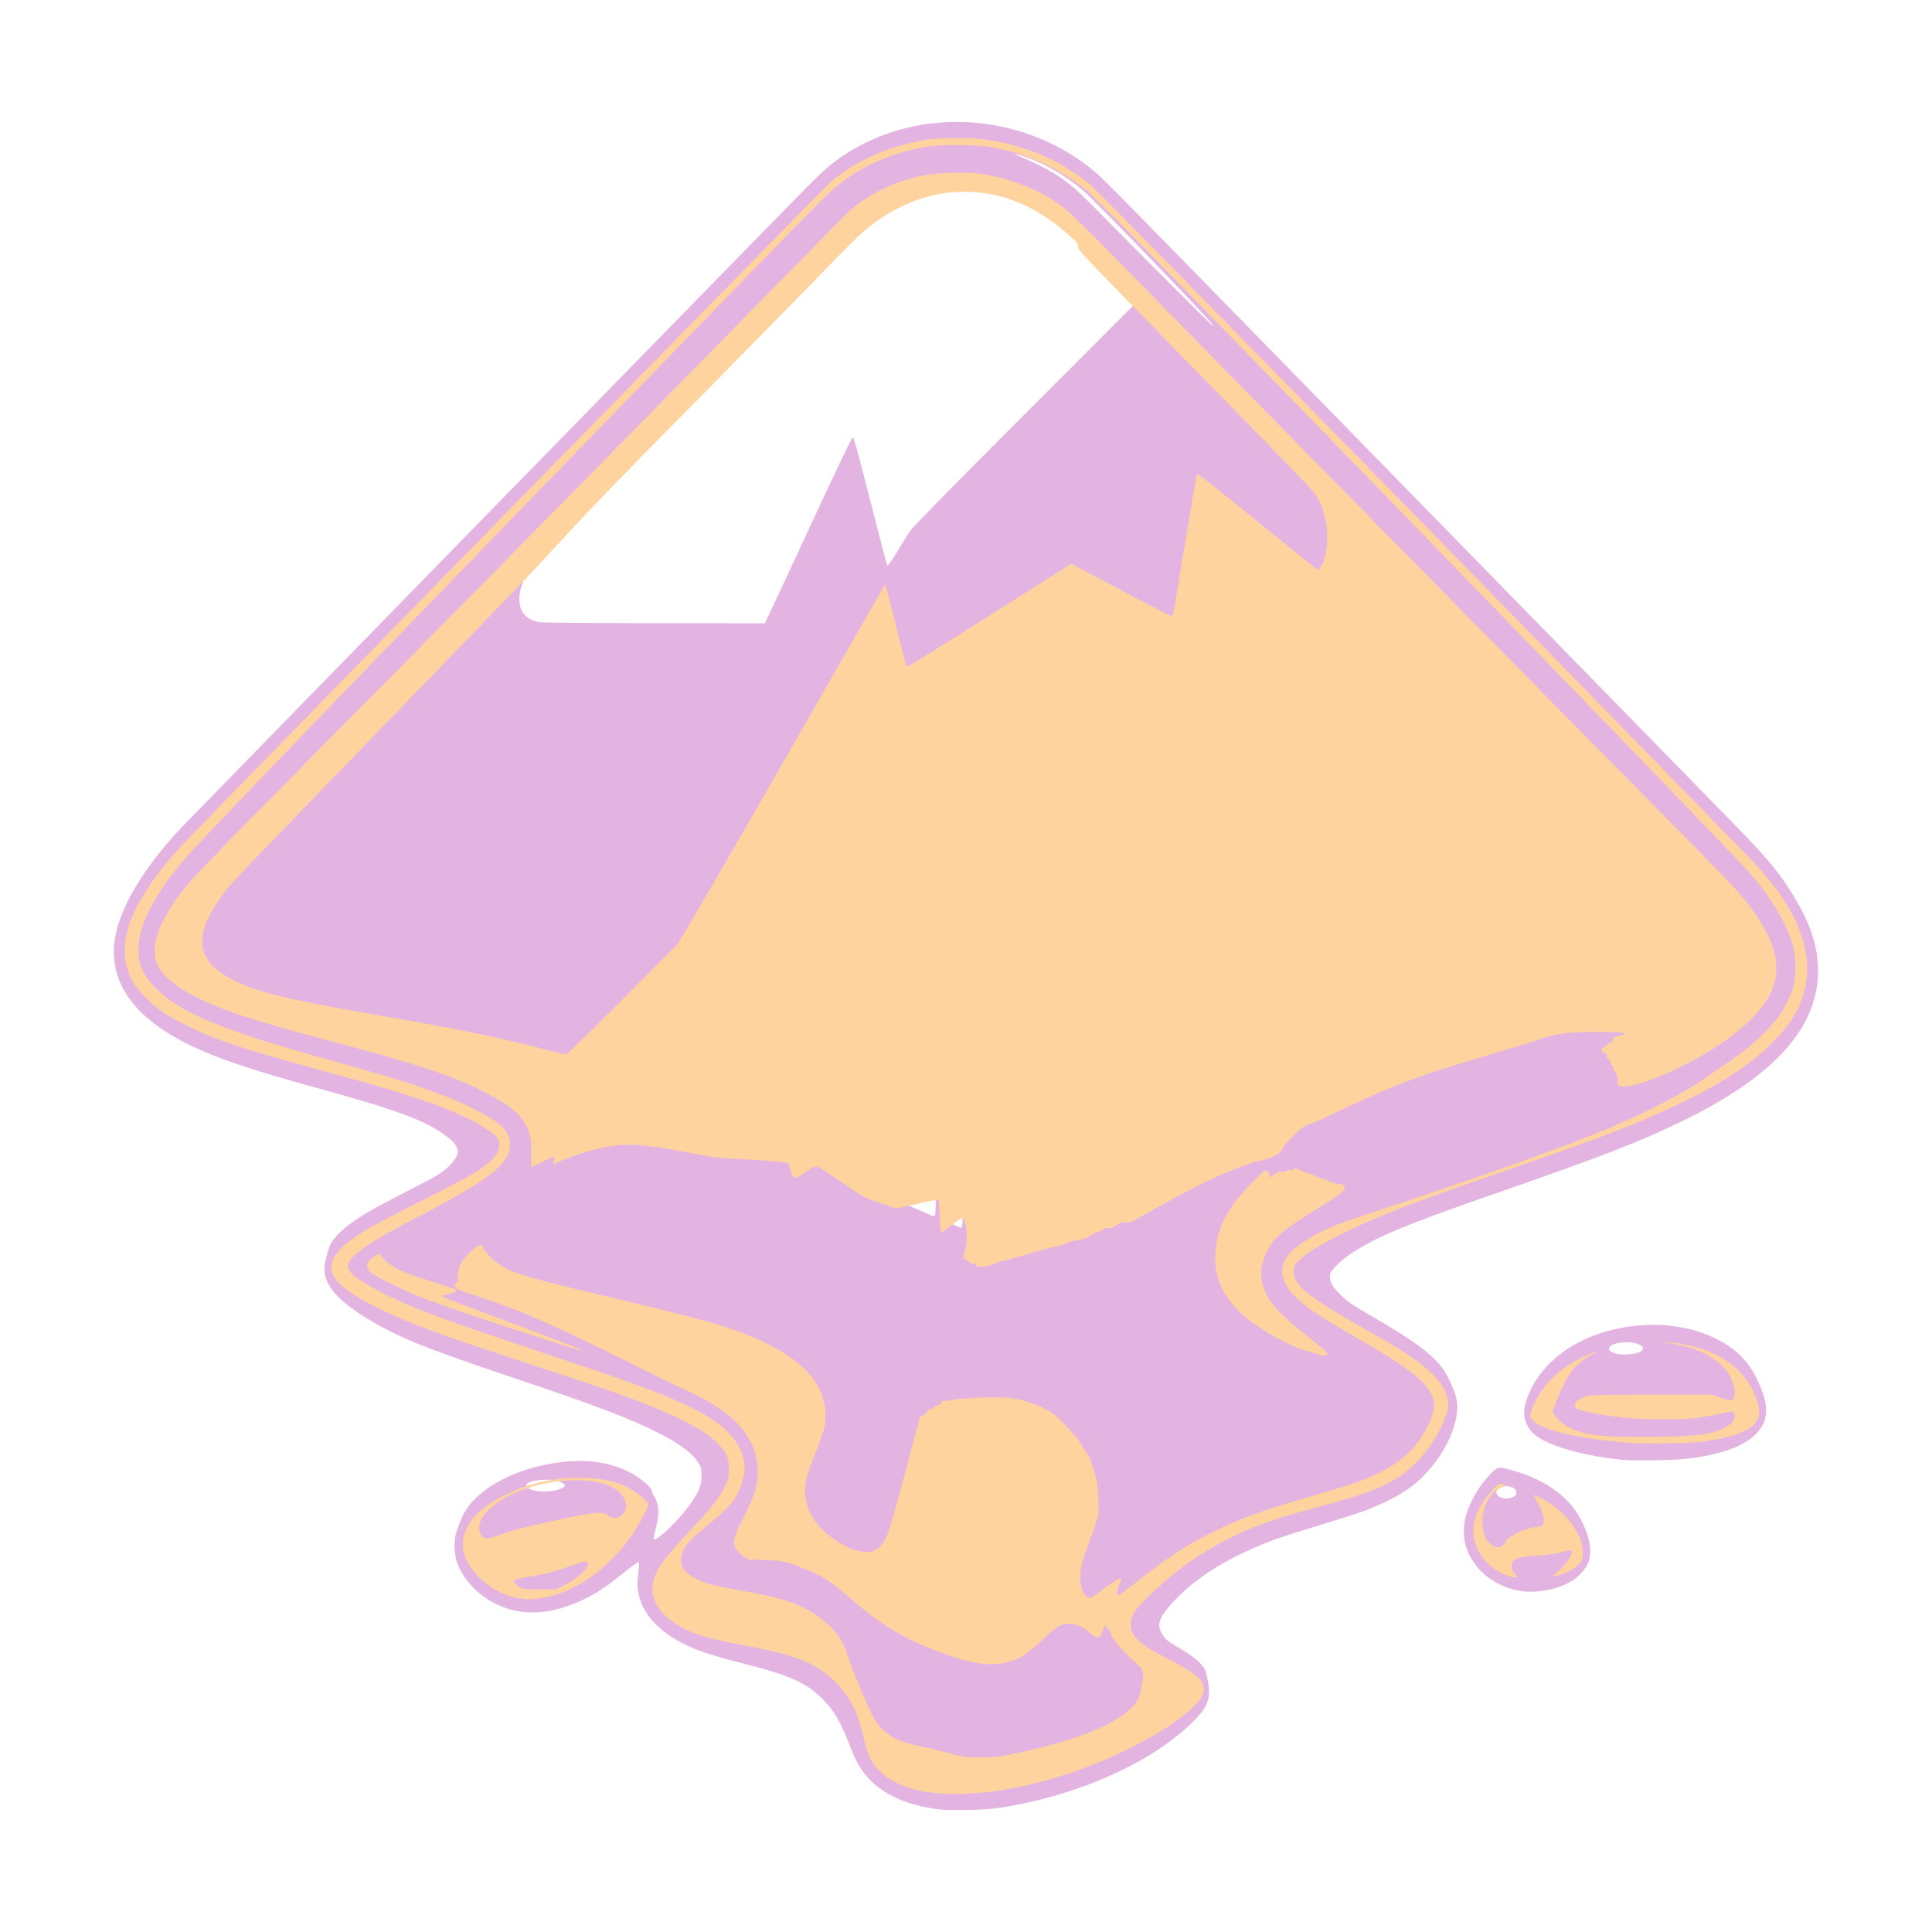
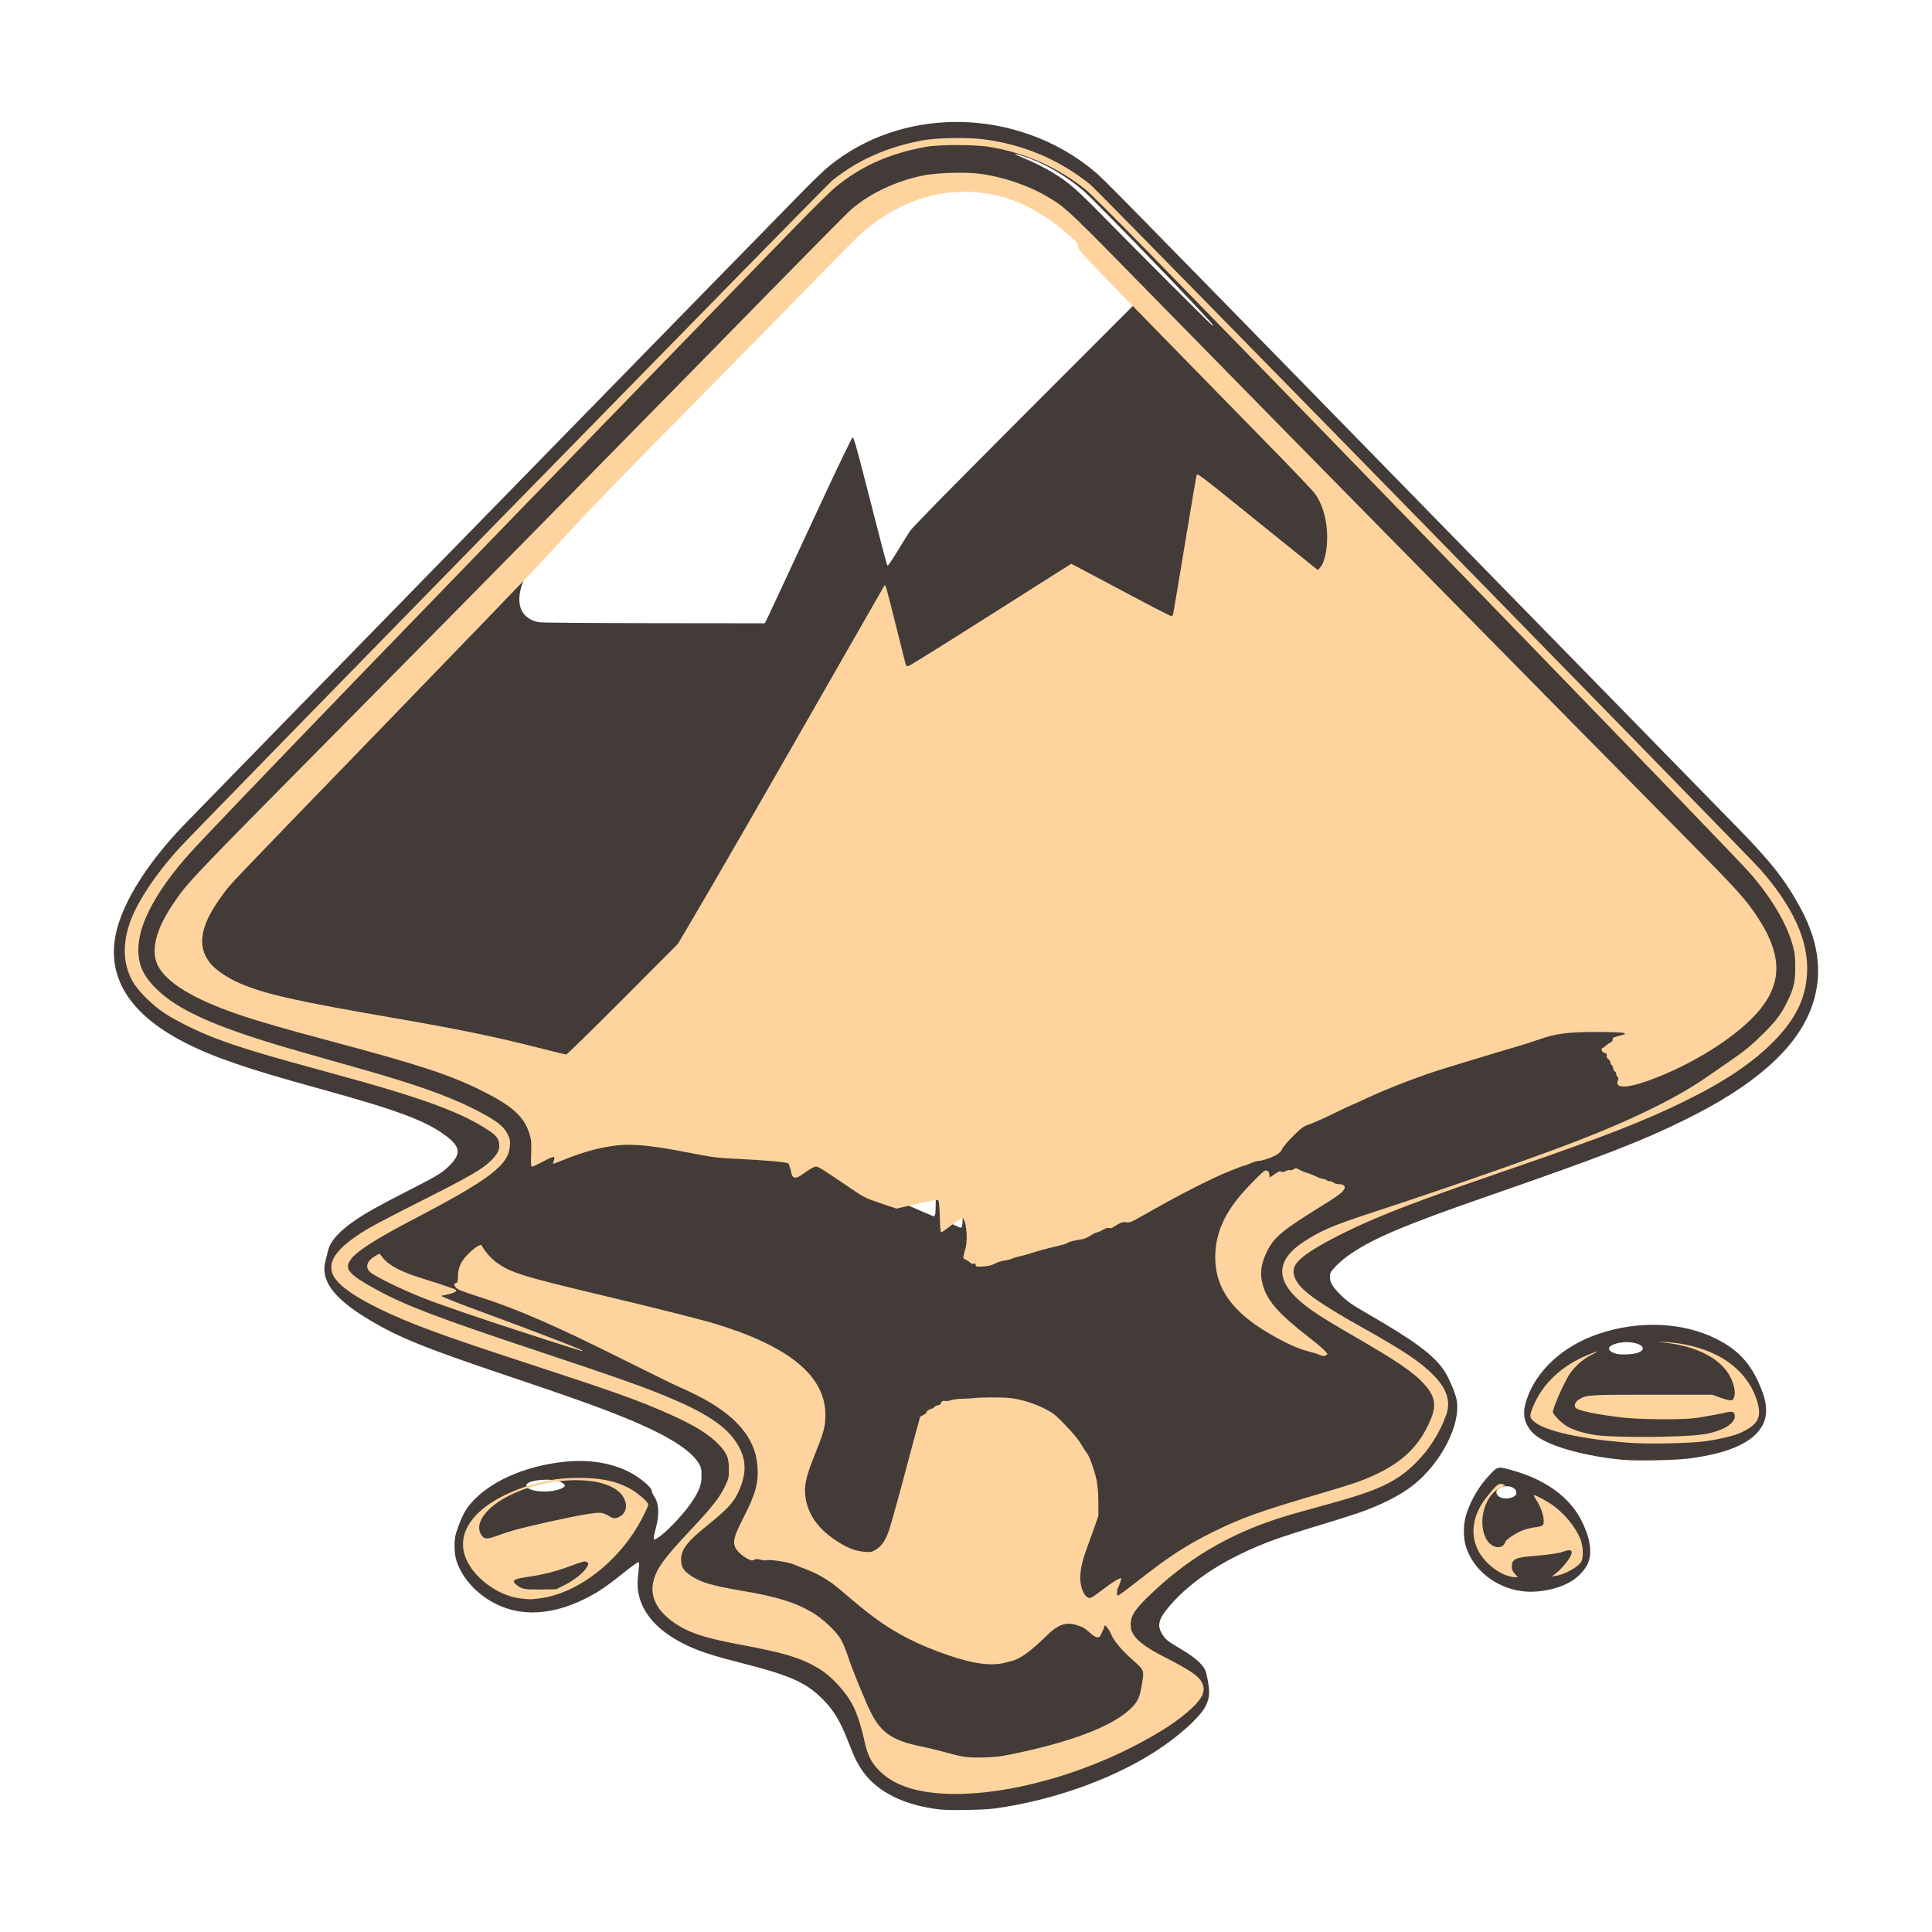
<svg xmlns="http://www.w3.org/2000/svg" id="svg6334" version="1.1" width="2000" height="2000" viewBox="0 0 2000 2000">
  <defs id="defs6338" />
-   <path id="path6896" d="m 973.223,1873.205 c -36.758,-4.164 -64.756,-17.955 -79.941,-39.377 -5.484,-7.736 -8.677,-14.115 -14.132,-28.23 -9.118,-23.591 -15.625,-34.641 -27.371,-46.478 -17.201,-17.334 -33.627,-24.685 -83.555,-37.392 -32.707,-8.324 -46.937,-13.095 -61.625,-20.661 -25.782,-13.281 -41.223,-30.545 -45.467,-50.834 -1.519,-7.264 -1.476,-12.234 0.241,-27.75 0.45,-4.065 0.271,-5.25 -0.791,-5.25 -0.755,0 -7.629,5.018 -15.277,11.151 -18.065,14.488 -27.602,20.837 -41.082,27.352 -33.144,16.019 -63.93,17.756 -89.995,5.076 -19.893,-9.677 -35.446,-26.372 -41.521,-44.568 -2.61,-7.816 -2.92,-22.021 -0.634,-29.012 6.146,-18.793 10.302,-26.305 19.716,-35.637 20.969,-20.786 56.071,-35.031 95.101,-38.595 23.441,-2.14 45.086,1.343 63.365,10.196 10.891,5.275 24.467,16.456 24.467,20.151 0,1.06 1.108,3.606 2.461,5.656 5.11,7.74 5.61,18.535 1.561,33.647 -1.112,4.15 -2.022,8.468 -2.022,9.596 0,1.867 0.222,1.934 2.489,0.746 8.693,-4.555 29.339,-26.149 38.014,-39.76 7.057,-11.072 8.943,-16.433 8.972,-25.5 0.022,-6.92 -0.34,-8.621 -2.679,-12.6 -9.595,-16.322 -40.085,-33.843 -95.796,-55.05 -22.541,-8.581 -51.472,-18.723 -98,-34.355 -89.828,-30.18 -116.279,-40.847 -147.5,-59.486 -29.939,-17.874 -44.559,-33.489 -46.195,-49.342 -0.56,-5.43 -0.172,-7.774 3.833,-23.169 2.509,-9.645 12.478,-20.319 29.588,-31.682 12.067,-8.014 22.768,-13.939 54.774,-30.325 29.577,-15.143 33.507,-17.543 41.008,-25.044 12.328,-12.328 11.484,-19.519 -3.623,-30.875 -20.86,-15.681 -50.007,-26.528 -131.885,-49.08 -74.064,-20.4 -108.844,-32.331 -138.5,-47.509 -61.798,-31.629 -84.871,-74.011 -67.947,-124.807 9.947,-29.852 33.135,-64.726 65.946,-99.178 13.072,-13.726 625.295,-640.616 646.071,-661.549 8.761,-8.827 19.304,-18.775 23.429,-22.107 36.434,-29.427 82.693,-45.344 131.783,-45.344 52.081,0 103.715,18.573 142.458,51.242 10.486,8.843 7.048,5.342 360.222,366.758 154.519,158.125 290.865,297.625 302.992,310 37.579,38.348 52.214,56.98 68.336,87 19.675,36.636 22.849,71.623 9.515,104.869 -16.466,41.054 -58.934,78.18 -128.806,112.604 -46.635,22.976 -83.085,37.116 -205,79.529 -85.526,29.754 -115.865,42.456 -140.904,58.995 -5.768,3.81 -12.776,9.543 -16.346,13.373 -5.505,5.905 -6.25,7.179 -6.25,10.699 0,6.42 2.481,10.677 11.255,19.317 7.011,6.903 11.091,9.76 27.245,19.076 48.29,27.848 67.753,42.136 78.929,57.943 5.128,7.252 12.263,23.596 13.739,31.469 4.68,24.967 -15.663,65.046 -44.772,88.209 -13.238,10.533 -33.469,20.787 -57.2,28.99 -6.433,2.224 -25.735,8.285 -42.894,13.47 -17.159,5.185 -37.409,11.734 -45,14.553 -46.901,17.422 -83.285,40.422 -106.601,67.391 -11.562,13.373 -13.714,20.044 -9.163,28.404 3.653,6.711 5.932,8.62 20.462,17.128 15.273,8.944 24.052,17.124 25.734,23.98 4.359,17.773 4.318,25.287 -0.192,34.504 -4.896,10.006 -21.704,26.076 -43.042,41.153 -45.075,31.847 -111.926,56.653 -176,65.306 -10.962,1.48 -46.226,2.115 -56,1.008 z m -399.954,-330.064 c 7.09,-1.311 11.454,-3.402 11.454,-5.489 0,-0.855 -2.097,-2.488 -4.75,-3.7 -8.976,-4.099 -33.03,-2.06 -34.958,2.963 -2.033,5.299 14.072,8.847 28.254,6.225 z m 422.891,-275.421 c 0.888,-4.735 -0.393,-15.486 -1.845,-15.486 -0.632,0 -4.04,2.917 -7.574,6.481 l -6.424,6.481 2.953,1.052 c 1.624,0.579 4.753,1.901 6.953,2.938 5.328,2.512 5.184,2.548 5.937,-1.467 z m -28.067,-10.736 c 0.332,-1.238 0.609,-7.568 0.617,-14.067 0.013,-10.793 -0.138,-11.771 -1.736,-11.288 -0.963,0.291 -6.925,1.921 -13.25,3.623 -6.325,1.701 -14.65,4.049 -18.5,5.217 l -7,2.123 4.5,1.99 c 16.611,7.346 33.598,14.633 34.133,14.642 0.348,0.01 0.905,-1.002 1.236,-2.239 z m -96.92,-40.579 c -8.003,-6.985 -24.327,-18.171 -26.517,-18.171 -0.941,0 -2.773,0.871 -4.072,1.935 l -2.361,1.935 10,4.609 c 5.5,2.535 12.7,5.918 16,7.516 6.005,2.91 8.79,3.782 6.95,2.176 z m -75.876,-578.421 c 1.957,-3.987 22.112,-47.3 44.789,-96.25 25.702,-55.48 41.755,-89 42.62,-89 0.991,0 4.21,11.039 11.227,38.5 18.656,73.007 24.041,93.503 24.78,94.316 0.408,0.449 4.93,-6.076 10.05,-14.5 5.12,-8.424 11.084,-18.016 13.254,-21.316 2.582,-3.926 43.712,-45.808 119.006,-121.182 l 115.06,-115.182 -4.566,-5.318 c -2.511,-2.925 -15.53,-16.721 -28.93,-30.657 -13.4,-13.936 -28.414,-29.816 -33.364,-35.289 -15.209,-16.815 -27.615,-26.562 -45.143,-35.468 -11.784,-5.987 -27.491,-11.395 -40.357,-13.895 -11.689,-2.271 -34.22,-3.047 -46.601,-1.606 -26.76,3.115 -53.446,14.111 -73.488,30.28 -3.624,2.924 -59.433,58.641 -124.019,123.816 -129.335,130.513 -148.182,149.744 -177.471,181.083 -10.956,11.723 -24.164,25.838 -29.35,31.366 -18.407,19.621 -27.127,32.306 -32.174,46.805 -7.524,21.615 -0.806,36.573 17.834,39.709 2.623,0.441 56.185,0.855 119.027,0.92 l 114.258,0.118 3.558,-7.25 z m 460.426,-301.28 c 0,-2.495 -121.289,-128.245 -135.167,-140.138 -16.811,-14.407 -39.921,-27.714 -59.556,-34.292 -12.039,-4.034 -13.826,-3.792 -3.431,0.465 11.314,4.633 23.224,10.499 31.654,15.59 17.162,10.366 25.636,17.803 57.875,50.79 29.65,30.338 107.558,108.115 108.296,108.115 0.181,0 0.328,-0.238 0.328,-0.53 z m 319.661,1310.445 c -27.305,-3.694 -50.145,-21.846 -57.774,-45.915 -3.136,-9.896 -2.928,-24.105 0.503,-34.293 5.171,-15.353 13.329,-28.947 24.347,-40.571 8.016,-8.457 8.136,-8.478 23.524,-4.157 33.663,9.453 58.294,27.216 70.639,50.947 9.075,17.443 11.718,32.388 7.753,43.836 -2.135,6.165 -9.393,14.579 -16.521,19.153 -13.685,8.782 -35.33,13.319 -52.472,11 z m -9.062,-97.529 c 2.687,-1.275 3.401,-2.208 3.401,-4.443 0,-7.106 -13.869,-9.165 -19.538,-2.901 -1.474,1.628 -1.582,2.401 -0.629,4.492 2.037,4.472 10.367,5.889 16.766,2.853 z m 113.901,-38.413 c -25.116,-2.243 -51.366,-7.719 -69.457,-14.488 -17.083,-6.391 -25.314,-12.338 -29.967,-21.65 -3.777,-7.559 -4.048,-14.471 -0.961,-24.48 9.623,-31.193 37.84,-57.361 75.411,-69.933 41.486,-13.882 86.463,-11.995 120.974,5.075 24.645,12.19 38.442,28.114 48.522,56.003 4.505,12.464 4.728,23.23 0.661,32 -8.565,18.472 -33.609,30.312 -76.183,36.018 -14.187,1.901 -54.488,2.751 -69,1.455 z m 15,-110.767 c 13.872,-4.734 -1.047,-13.403 -18.052,-10.49 -13.29,2.276 -15.558,7.982 -4.506,11.336 4.656,1.413 17.333,0.938 22.558,-0.846 z" style="fill:#e3b4e1;fill-opacity:1" />
+   <path id="path6896" d="m 973.223,1873.205 c -36.758,-4.164 -64.756,-17.955 -79.941,-39.377 -5.484,-7.736 -8.677,-14.115 -14.132,-28.23 -9.118,-23.591 -15.625,-34.641 -27.371,-46.478 -17.201,-17.334 -33.627,-24.685 -83.555,-37.392 -32.707,-8.324 -46.937,-13.095 -61.625,-20.661 -25.782,-13.281 -41.223,-30.545 -45.467,-50.834 -1.519,-7.264 -1.476,-12.234 0.241,-27.75 0.45,-4.065 0.271,-5.25 -0.791,-5.25 -0.755,0 -7.629,5.018 -15.277,11.151 -18.065,14.488 -27.602,20.837 -41.082,27.352 -33.144,16.019 -63.93,17.756 -89.995,5.076 -19.893,-9.677 -35.446,-26.372 -41.521,-44.568 -2.61,-7.816 -2.92,-22.021 -0.634,-29.012 6.146,-18.793 10.302,-26.305 19.716,-35.637 20.969,-20.786 56.071,-35.031 95.101,-38.595 23.441,-2.14 45.086,1.343 63.365,10.196 10.891,5.275 24.467,16.456 24.467,20.151 0,1.06 1.108,3.606 2.461,5.656 5.11,7.74 5.61,18.535 1.561,33.647 -1.112,4.15 -2.022,8.468 -2.022,9.596 0,1.867 0.222,1.934 2.489,0.746 8.693,-4.555 29.339,-26.149 38.014,-39.76 7.057,-11.072 8.943,-16.433 8.972,-25.5 0.022,-6.92 -0.34,-8.621 -2.679,-12.6 -9.595,-16.322 -40.085,-33.843 -95.796,-55.05 -22.541,-8.581 -51.472,-18.723 -98,-34.355 -89.828,-30.18 -116.279,-40.847 -147.5,-59.486 -29.939,-17.874 -44.559,-33.489 -46.195,-49.342 -0.56,-5.43 -0.172,-7.774 3.833,-23.169 2.509,-9.645 12.478,-20.319 29.588,-31.682 12.067,-8.014 22.768,-13.939 54.774,-30.325 29.577,-15.143 33.507,-17.543 41.008,-25.044 12.328,-12.328 11.484,-19.519 -3.623,-30.875 -20.86,-15.681 -50.007,-26.528 -131.885,-49.08 -74.064,-20.4 -108.844,-32.331 -138.5,-47.509 -61.798,-31.629 -84.871,-74.011 -67.947,-124.807 9.947,-29.852 33.135,-64.726 65.946,-99.178 13.072,-13.726 625.295,-640.616 646.071,-661.549 8.761,-8.827 19.304,-18.775 23.429,-22.107 36.434,-29.427 82.693,-45.344 131.783,-45.344 52.081,0 103.715,18.573 142.458,51.242 10.486,8.843 7.048,5.342 360.222,366.758 154.519,158.125 290.865,297.625 302.992,310 37.579,38.348 52.214,56.98 68.336,87 19.675,36.636 22.849,71.623 9.515,104.869 -16.466,41.054 -58.934,78.18 -128.806,112.604 -46.635,22.976 -83.085,37.116 -205,79.529 -85.526,29.754 -115.865,42.456 -140.904,58.995 -5.768,3.81 -12.776,9.543 -16.346,13.373 -5.505,5.905 -6.25,7.179 -6.25,10.699 0,6.42 2.481,10.677 11.255,19.317 7.011,6.903 11.091,9.76 27.245,19.076 48.29,27.848 67.753,42.136 78.929,57.943 5.128,7.252 12.263,23.596 13.739,31.469 4.68,24.967 -15.663,65.046 -44.772,88.209 -13.238,10.533 -33.469,20.787 -57.2,28.99 -6.433,2.224 -25.735,8.285 -42.894,13.47 -17.159,5.185 -37.409,11.734 -45,14.553 -46.901,17.422 -83.285,40.422 -106.601,67.391 -11.562,13.373 -13.714,20.044 -9.163,28.404 3.653,6.711 5.932,8.62 20.462,17.128 15.273,8.944 24.052,17.124 25.734,23.98 4.359,17.773 4.318,25.287 -0.192,34.504 -4.896,10.006 -21.704,26.076 -43.042,41.153 -45.075,31.847 -111.926,56.653 -176,65.306 -10.962,1.48 -46.226,2.115 -56,1.008 z m -399.954,-330.064 c 7.09,-1.311 11.454,-3.402 11.454,-5.489 0,-0.855 -2.097,-2.488 -4.75,-3.7 -8.976,-4.099 -33.03,-2.06 -34.958,2.963 -2.033,5.299 14.072,8.847 28.254,6.225 z m 422.891,-275.421 c 0.888,-4.735 -0.393,-15.486 -1.845,-15.486 -0.632,0 -4.04,2.917 -7.574,6.481 l -6.424,6.481 2.953,1.052 c 1.624,0.579 4.753,1.901 6.953,2.938 5.328,2.512 5.184,2.548 5.937,-1.467 z m -28.067,-10.736 c 0.332,-1.238 0.609,-7.568 0.617,-14.067 0.013,-10.793 -0.138,-11.771 -1.736,-11.288 -0.963,0.291 -6.925,1.921 -13.25,3.623 -6.325,1.701 -14.65,4.049 -18.5,5.217 l -7,2.123 4.5,1.99 c 16.611,7.346 33.598,14.633 34.133,14.642 0.348,0.01 0.905,-1.002 1.236,-2.239 z m -96.92,-40.579 c -8.003,-6.985 -24.327,-18.171 -26.517,-18.171 -0.941,0 -2.773,0.871 -4.072,1.935 l -2.361,1.935 10,4.609 c 5.5,2.535 12.7,5.918 16,7.516 6.005,2.91 8.79,3.782 6.95,2.176 z m -75.876,-578.421 c 1.957,-3.987 22.112,-47.3 44.789,-96.25 25.702,-55.48 41.755,-89 42.62,-89 0.991,0 4.21,11.039 11.227,38.5 18.656,73.007 24.041,93.503 24.78,94.316 0.408,0.449 4.93,-6.076 10.05,-14.5 5.12,-8.424 11.084,-18.016 13.254,-21.316 2.582,-3.926 43.712,-45.808 119.006,-121.182 l 115.06,-115.182 -4.566,-5.318 c -2.511,-2.925 -15.53,-16.721 -28.93,-30.657 -13.4,-13.936 -28.414,-29.816 -33.364,-35.289 -15.209,-16.815 -27.615,-26.562 -45.143,-35.468 -11.784,-5.987 -27.491,-11.395 -40.357,-13.895 -11.689,-2.271 -34.22,-3.047 -46.601,-1.606 -26.76,3.115 -53.446,14.111 -73.488,30.28 -3.624,2.924 -59.433,58.641 -124.019,123.816 -129.335,130.513 -148.182,149.744 -177.471,181.083 -10.956,11.723 -24.164,25.838 -29.35,31.366 -18.407,19.621 -27.127,32.306 -32.174,46.805 -7.524,21.615 -0.806,36.573 17.834,39.709 2.623,0.441 56.185,0.855 119.027,0.92 l 114.258,0.118 3.558,-7.25 z m 460.426,-301.28 c 0,-2.495 -121.289,-128.245 -135.167,-140.138 -16.811,-14.407 -39.921,-27.714 -59.556,-34.292 -12.039,-4.034 -13.826,-3.792 -3.431,0.465 11.314,4.633 23.224,10.499 31.654,15.59 17.162,10.366 25.636,17.803 57.875,50.79 29.65,30.338 107.558,108.115 108.296,108.115 0.181,0 0.328,-0.238 0.328,-0.53 z m 319.661,1310.445 c -27.305,-3.694 -50.145,-21.846 -57.774,-45.915 -3.136,-9.896 -2.928,-24.105 0.503,-34.293 5.171,-15.353 13.329,-28.947 24.347,-40.571 8.016,-8.457 8.136,-8.478 23.524,-4.157 33.663,9.453 58.294,27.216 70.639,50.947 9.075,17.443 11.718,32.388 7.753,43.836 -2.135,6.165 -9.393,14.579 -16.521,19.153 -13.685,8.782 -35.33,13.319 -52.472,11 z m -9.062,-97.529 c 2.687,-1.275 3.401,-2.208 3.401,-4.443 0,-7.106 -13.869,-9.165 -19.538,-2.901 -1.474,1.628 -1.582,2.401 -0.629,4.492 2.037,4.472 10.367,5.889 16.766,2.853 z m 113.901,-38.413 c -25.116,-2.243 -51.366,-7.719 -69.457,-14.488 -17.083,-6.391 -25.314,-12.338 -29.967,-21.65 -3.777,-7.559 -4.048,-14.471 -0.961,-24.48 9.623,-31.193 37.84,-57.361 75.411,-69.933 41.486,-13.882 86.463,-11.995 120.974,5.075 24.645,12.19 38.442,28.114 48.522,56.003 4.505,12.464 4.728,23.23 0.661,32 -8.565,18.472 -33.609,30.312 -76.183,36.018 -14.187,1.901 -54.488,2.751 -69,1.455 z m 15,-110.767 c 13.872,-4.734 -1.047,-13.403 -18.052,-10.49 -13.29,2.276 -15.558,7.982 -4.506,11.336 4.656,1.413 17.333,0.938 22.558,-0.846 z" style="fill:#423b38;fill-opacity:1" />
  <path id="path6886" d="m 975.031,1856.676 c -29.475,-1.876 -50.695,-9.579 -64.512,-23.42 -8.901,-8.916 -12.447,-16.109 -16.035,-32.524 -2.944,-13.472 -7.175,-26.509 -11.196,-34.5 -7.612,-15.125 -22.648,-31.291 -36.962,-39.739 -17.241,-10.175 -34.181,-15.334 -76.296,-23.234 -38.406,-7.204 -53.572,-11.827 -68.071,-20.75 -20.845,-12.828 -29.822,-28.939 -25.507,-45.779 3.429,-13.385 10.674,-23.323 38.998,-53.498 21.903,-23.333 29.355,-32.812 34.985,-44.5 3.909,-8.115 4.095,-8.931 4.095,-18 0,-11.492 -1.862,-16.036 -10.309,-25.16 -9.7,-10.477 -25.815,-20.409 -51.808,-31.932 -32.387,-14.357 -55.52,-22.581 -155.883,-55.42 -80.495,-26.338 -113.417,-38.559 -144,-53.454 -27.365,-13.328 -43.885,-25.531 -48.047,-35.491 -5.907,-14.138 5.045,-28.428 36.113,-47.116 6.013,-3.617 31.858,-17.1 57.433,-29.962 47.826,-24.052 61.19,-31.803 70.316,-40.782 6.616,-6.51 9.075,-11.525 8.434,-17.206 -0.636,-5.642 -2.967,-8.651 -10.75,-13.879 -28.041,-18.833 -68.997,-33.819 -160.5,-58.725 -73.078,-19.891 -98.469,-27.555 -124.5,-37.578 -16.875,-6.498 -38.674,-17.28 -50.303,-24.881 -12.328,-8.058 -27.525,-22.993 -32.984,-32.415 -9.607,-16.58 -11.136,-36.22 -4.514,-58 6.661,-21.911 26.676,-52.668 52.969,-81.399 18.987,-20.748 668.942,-685.311 675.142,-690.317 26.354,-21.276 57.296,-35.014 94.19,-41.82 13.978,-2.578 45.983,-3.104 62.33,-1.023 41.562,5.29 78.609,20.972 110.991,46.982 7.144,5.738 680.588,694.161 693.699,709.128 33.986,38.798 49.875,74.105 48.128,106.948 -1.389,26.112 -11.389,46.897 -33.61,69.854 -21.596,22.312 -50.826,42.087 -92.538,62.603 -42.29,20.801 -83.182,36.754 -177.238,69.143 -85.266,29.363 -116.045,40.689 -148.262,54.559 -22.975,9.891 -48.158,22.744 -61.096,31.181 -18.02,11.751 -21.948,18.705 -16.778,29.702 5.282,11.237 22.7,23.923 66.874,48.704 46.045,25.831 62.225,36.635 76.171,50.86 13.729,14.004 17.857,27.275 12.814,41.193 -6.618,18.264 -17.367,35.251 -30.894,48.823 -20.729,20.799 -39.697,29.5 -98.906,45.373 -15.573,4.175 -35.194,9.818 -43.601,12.54 -52.98,17.154 -95.349,42.534 -134.583,80.62 -14.464,14.04 -18.461,20.279 -18.484,28.853 -0.014,5.103 0.496,6.972 3.014,11.066 4.131,6.715 14.007,13.916 30.97,22.578 27.587,14.089 36.543,20.203 39.874,27.222 3.812,8.032 0.981,15.181 -10.209,25.787 -14.219,13.476 -34.385,26.591 -63.664,41.405 -64.538,32.652 -139.902,50.916 -195.5,47.377 z m 73,-40.869 c 61.733,-12.789 103.401,-28.778 122.328,-46.942 7.449,-7.148 9.292,-11.075 11.665,-24.84 2.559,-14.851 2.496,-15.031 -8.703,-24.918 -12.091,-10.673 -20.631,-20.882 -23.266,-27.815 -1.213,-3.191 -5.109,-8.561 -6.211,-8.561 -0.447,0 -0.812,0.661 -0.812,1.47 0,0.808 -0.894,3.062 -1.987,5.007 -1.093,1.946 -1.96,3.854 -1.926,4.241 0.034,0.387 -0.76,0.993 -1.763,1.347 -2.082,0.734 -5.278,-1.007 -10.324,-5.626 -4.143,-3.792 -6.503,-5.081 -12.804,-6.993 -10.776,-3.27 -19.052,-0.385 -30.098,10.491 -16.137,15.889 -28.087,24.691 -36.098,26.59 -0.825,0.196 -3.975,1.021 -7,1.835 -14.375,3.866 -33.136,1.461 -59.541,-7.633 -31.02,-10.684 -54.626,-22.723 -76.459,-38.995 -9.87,-7.356 -13.718,-10.481 -30.486,-24.761 -5.508,-4.69 -11.139,-9.308 -12.514,-10.261 -10.43,-7.229 -18.255,-11.414 -28.5,-15.243 -3.85,-1.439 -9.475,-3.682 -12.5,-4.984 -5.409,-2.329 -25.937,-5.259 -27.983,-3.994 -0.503,0.311 -2.991,0.042 -5.529,-0.597 -3.578,-0.901 -5.131,-0.886 -6.909,0.066 -1.933,1.034 -2.953,0.892 -6.481,-0.908 -5.574,-2.844 -11.572,-8.369 -13.107,-12.072 -2.522,-6.09 -0.842,-12.179 8.253,-29.905 13.052,-25.439 16.183,-37.002 14.785,-54.608 -2.313,-29.126 -22.736,-52.775 -62.999,-72.951 -6.894,-3.454 -15.458,-7.492 -19.031,-8.972 -3.574,-1.48 -28.772,-13.823 -55.997,-27.429 -70.719,-35.343 -109.249,-52.19 -148,-64.714 -21.789,-7.042 -24.791,-8.263 -26.573,-10.806 -1.894,-2.704 -1.805,-3.338 0.573,-4.093 1.702,-0.54 2,-1.513 2,-6.53 0,-9.427 3.101,-16.18 11.015,-23.985 6.794,-6.7 13,-10.44 13.724,-8.27 1.2,3.598 9.365,13.101 14.516,16.893 14.922,10.985 26.653,14.691 107.245,33.883 58.413,13.911 103.813,25.328 119.336,30.012 77.013,23.239 114.662,54.285 114.591,94.495 -0.021,11.964 -1.496,17.479 -11.043,41.286 -9.277,23.134 -11.279,32.366 -9.566,44.116 2.736,18.77 14.465,34.352 35.471,47.124 9.711,5.904 16.7,8.381 25.887,9.175 5.977,0.516 7.144,0.302 11.152,-2.047 5.974,-3.501 9.931,-9.138 13.715,-19.538 1.724,-4.738 9.62,-33.07 17.545,-62.96 7.926,-29.89 14.626,-54.693 14.89,-55.12 0.264,-0.426 1.839,-1.338 3.501,-2.027 1.662,-0.688 3.022,-1.86 3.022,-2.604 0,-0.744 1.35,-2.051 3,-2.904 1.65,-0.853 3,-1.315 3,-1.026 0,0.289 0.9,-0.374 2,-1.474 1.1,-1.1 2.914,-2 4.031,-2 1.117,0 2.322,-0.787 2.677,-1.75 0.894,-2.423 2.414,-3.257 4.83,-2.651 1.13,0.284 4.059,-0.137 6.508,-0.935 2.45,-0.798 8.054,-1.482 12.454,-1.519 4.4,-0.038 9.35,-0.302 11,-0.588 4.378,-0.758 26.864,-0.928 35,-0.264 11.5,0.939 25.749,5.112 37.214,10.901 9.794,4.945 11.32,6.146 22.4,17.636 7.642,7.924 13.367,14.892 16.024,19.5 2.274,3.944 4.99,8.118 6.036,9.276 2.609,2.888 8.36,19.345 10.26,29.363 0.942,4.968 1.564,13.682 1.562,21.893 l 0,13.639 -4.901,14 c -2.696,7.7 -6.278,17.698 -7.96,22.218 -4.346,11.675 -6.515,23.279 -5.795,30.991 0.717,7.673 3.581,14.536 7.002,16.778 3.166,2.075 3.73,1.793 17.619,-8.792 9.338,-7.117 16.623,-11.447 17.605,-10.464 0.44,0.44 -2.455,8.912 -3.506,10.262 -0.789,1.013 -1.071,7.508 -0.325,7.508 1.285,0 6.336,-3.664 23.455,-17.017 31.024,-24.198 47.419,-34.834 74.65,-48.427 28.796,-14.374 50.115,-22.083 106.805,-38.621 18.779,-5.478 38.896,-11.724 44.706,-13.879 40.621,-15.069 62.141,-33.732 74.894,-64.953 6.034,-14.772 4.15,-23.928 -7.552,-36.699 -10.692,-11.668 -27.825,-23.311 -71.191,-48.378 -37.825,-21.864 -50.207,-30.168 -61.391,-41.175 -20.584,-20.258 -18.051,-39.451 7.443,-56.415 18.008,-11.982 30.386,-17.33 70.447,-30.439 74.703,-24.445 164.83,-55.871 209.787,-73.149 62.377,-23.973 108.908,-46.954 140.735,-69.504 5.488,-3.889 14.704,-10.264 20.479,-14.168 14.649,-9.902 22.869,-16.606 34.825,-28.402 13.136,-12.961 19.044,-20.771 25.167,-33.274 6.963,-14.216 8.404,-20.376 8.419,-36 0.011,-11.107 -0.387,-14.456 -2.732,-23 -6.199,-22.58 -22.779,-50.287 -45.179,-75.5 -19.493,-21.94 -408.562,-423.5 -620.833,-640.763 -31.846,-32.595 -61.298,-61.996 -65.45,-65.336 -29.032,-23.355 -62.467,-38.28 -99.839,-44.568 -15.076,-2.536 -52.597,-2.531 -66.378,0.01 -38.094,7.023 -67.633,20.354 -94,42.422 -4.675,3.913 -22.198,21.204 -38.94,38.424 -16.745,17.22 -61.521,63.26 -99.505,102.31 -263.384,270.777 -506.511,522.637 -529.963,549 -32.514,36.549 -50.832,69.832 -52.288,95 -1.016,17.569 3.897,29.677 17.685,43.579 18.864,19.021 48.654,33.978 103.008,51.715 20.041,6.54 35.418,11.024 110.5,32.223 52.819,14.913 88.733,27.583 113.986,40.212 24.447,12.227 32.655,18.271 37.075,27.305 2.245,4.59 2.609,6.462 2.271,11.714 -1.295,20.156 -20.313,34.642 -100.574,76.605 -38.518,20.139 -58.025,32.702 -64.363,41.45 -6.799,9.386 -2.017,15.119 25.105,30.095 30.923,17.075 64.636,29.931 172,65.591 78.174,25.965 109.576,37.135 135.192,48.092 37.273,15.943 56.477,29.004 67.219,45.717 10.645,16.563 11.044,31.797 1.368,52.2 -4.69,9.889 -11.722,17.329 -31.325,33.143 -21.406,17.268 -27.392,25.094 -27.428,35.857 -0.022,6.671 2.151,10.667 8.174,15.03 11.148,8.076 21.811,11.377 54.973,17.021 36.471,6.207 54.763,11.872 72.898,22.577 10.162,5.999 23.501,18.395 28.77,26.739 2.357,3.732 5.555,11.258 7.943,18.69 3.987,12.412 18.188,47.06 23.956,58.449 10.422,20.579 22.65,28.811 51.259,34.51 5.775,1.15 16.35,3.703 23.5,5.672 20.561,5.664 24.517,6.233 41,5.9 12.175,-0.246 17.919,-0.908 30.5,-3.514 z m 317.019,-413.663 c -1.915,-0.83 -7.315,-2.447 -12,-3.592 -5.143,-1.257 -13.473,-4.538 -21.019,-8.28 -51.428,-25.499 -74,-52.531 -74,-88.622 0,-27.03 11.067,-49.802 37.104,-76.35 13.181,-13.439 14.299,-14.341 16.517,-13.331 1.692,0.771 2.379,1.904 2.379,3.923 0,1.562 0.224,2.84 0.498,2.84 0.274,0 2.642,-1.54 5.262,-3.423 3.634,-2.61 5.172,-3.195 6.48,-2.463 1.19,0.666 2.622,0.491 4.675,-0.57 1.627,-0.842 3.642,-1.268 4.476,-0.948 0.834,0.32 2.504,-0.109 3.709,-0.954 2.018,-1.413 2.56,-1.34 6.788,0.911 2.528,1.346 5.105,2.447 5.727,2.447 1.131,0 9.447,3.308 12.512,4.977 0.895,0.487 3.262,1.193 5.261,1.568 1.999,0.375 3.881,1.081 4.182,1.568 0.301,0.488 1.534,0.901 2.739,0.918 1.205,0.017 3.064,0.693 4.132,1.5 1.068,0.807 3.093,1.474 4.5,1.482 8.079,0.043 9.362,3.673 3.251,9.194 -2.094,1.892 -9.857,7.172 -17.25,11.734 -42.843,26.434 -51.756,33.693 -58.952,48.011 -6.558,13.05 -8.032,23.04 -5.072,34.388 4.515,17.31 16.227,30.702 49.081,56.121 11.059,8.557 18,14.941 18,16.558 0,0.86 -2.546,2.002 -4.332,1.942 -0.642,-0.022 -2.735,-0.719 -4.649,-1.549 z m -803.507,-16.459 c -62.701,-20.215 -104.321,-34.403 -124.985,-42.607 -21.578,-8.567 -48.836,-21.964 -53.44,-26.265 -5.543,-5.178 -3.308,-11.784 5.7,-16.843 l 4.027,-2.262 3.298,4.164 c 6.445,8.138 18.983,14.765 40.388,21.349 11.565,3.557 27.035,8.629 32.75,10.738 5.688,2.099 2.927,4.2 -8.75,6.659 l -4,0.842 5.5,2.507 c 3.025,1.379 12.25,5.007 20.5,8.064 92.826,34.39 124.843,46.821 120,46.592 -0.55,-0.026 -18.995,-5.849 -40.988,-12.939 z m 448.488,-76.2 c 0,-1.416 -0.487,-1.733 -1.949,-1.269 -1.211,0.384 -2.636,-0.063 -3.764,-1.183 -0.998,-0.991 -3.096,-2.377 -4.662,-3.08 -2.233,-1.003 -2.728,-1.758 -2.292,-3.5 0.305,-1.222 1.302,-5.146 2.215,-8.721 2.671,-10.46 0.41,-30.046 -3.547,-30.733 -0.825,-0.143 -5.772,3.113 -10.993,7.236 -5.221,4.123 -10.005,7.497 -10.63,7.497 -0.786,0 -1.264,-4.943 -1.545,-15.987 -0.258,-10.133 -0.825,-16.406 -1.55,-17.13 -0.857,-0.857 -6.423,0.064 -22.253,3.682 l -21.111,4.824 -16.209,-5.444 c -14.501,-4.87 -17.368,-6.23 -27.209,-12.899 -34.02,-23.055 -37.126,-25.017 -39.65,-25.03 -2.412,-0.013 -4.498,1.179 -16.05,9.169 -2.426,1.678 -4.558,2.395 -6.192,2.082 -2.151,-0.411 -2.697,-1.373 -3.981,-7.002 -0.819,-3.589 -1.951,-6.988 -2.516,-7.553 -1.375,-1.375 -23.341,-3.375 -52.11,-4.745 -21.481,-1.023 -25.648,-1.538 -48.5,-5.997 -39.882,-7.782 -59.632,-9.85 -76.5,-8.012 -17.561,1.913 -35.125,6.671 -55.794,15.113 -5.292,2.162 -9.967,3.93 -10.389,3.93 -0.422,0 -0.31,-1.203 0.249,-2.672 2.184,-5.744 0.473,-5.726 -10.412,0.113 -5.7,3.058 -11.026,5.559 -11.836,5.559 -1.246,0 -1.402,-2.062 -1.018,-13.402 0.393,-11.585 0.171,-14.336 -1.638,-20.292 -5.486,-18.061 -17.742,-29.18 -49.662,-45.055 -32.835,-16.33 -64.878,-26.835 -156,-51.143 -50.066,-13.356 -74.916,-20.553 -96.519,-27.953 -45.68,-15.648 -73.518,-32.589 -82.55,-50.237 -7.715,-15.076 -2.408,-36.951 15.398,-63.465 15.529,-23.124 13.283,-20.773 201.187,-210.616 105.929,-107.022 304.687,-309.042 432.735,-439.836 34.73,-35.475 65.757,-66.707 68.948,-69.404 19.672,-16.625 46.285,-29.112 73.832,-34.641 13.958,-2.802 41.997,-3.767 57.371,-1.975 23.363,2.723 50.756,11.816 70.369,23.359 20.757,12.216 18.677,10.238 125.776,119.631 123.318,125.959 411.703,418.934 540.431,549.032 47.097,47.598 57.17,58.73 68.673,75.888 29.068,43.359 27.594,74.46 -5.074,107.072 -22.37,22.331 -59.399,45.32 -97.416,60.479 -28.546,11.382 -44.435,12.747 -40.951,3.516 0.854,-2.262 0.787,-3.131 -0.311,-4.042 -0.769,-0.638 -1.399,-2.02 -1.399,-3.07 0,-1.05 -0.675,-2.168 -1.5,-2.485 -0.825,-0.317 -1.5,-1.597 -1.5,-2.846 0,-1.249 -0.675,-2.831 -1.5,-3.515 -0.825,-0.685 -1.5,-2.064 -1.5,-3.066 0,-1.002 -0.96,-2.493 -2.133,-3.315 -1.408,-0.986 -1.955,-2.175 -1.609,-3.497 0.401,-1.534 -0.153,-2.239 -2.367,-3.011 -1.921,-0.67 -2.891,-1.696 -2.891,-3.06 0,-1.129 0.45,-2.052 1,-2.052 0.55,0 1.876,-0.876 2.947,-1.947 1.071,-1.071 3.281,-2.637 4.912,-3.48 2.061,-1.066 2.82,-2.085 2.491,-3.344 -0.396,-1.513 0.716,-2.12 6.755,-3.686 6.522,-1.692 6.993,-1.975 4.812,-2.897 -1.411,-0.597 -12.621,-1.048 -26.917,-1.084 -30.04,-0.075 -43.828,1.667 -60.5,7.644 -6.05,2.169 -17.975,5.948 -26.5,8.398 -8.525,2.45 -24.05,7.104 -34.5,10.344 -10.45,3.24 -25.183,7.723 -32.74,9.963 -25.021,7.417 -60.438,20.828 -84.522,32.006 -8.394,3.896 -15.444,7.083 -15.666,7.083 -0.222,0 -8.74,4.031 -18.929,8.958 -10.188,4.927 -21.571,9.989 -25.294,11.25 -6.01,2.035 -7.851,3.358 -16.411,11.792 -5.303,5.225 -10.496,11.3 -11.54,13.5 -1.368,2.883 -3.294,4.761 -6.898,6.726 -5.564,3.034 -14,5.774 -17.779,5.774 -1.359,0 -5.016,1.125 -8.125,2.5 -3.109,1.375 -6.161,2.5 -6.782,2.5 -1.482,0 -23.905,9.096 -30.314,12.297 -2.75,1.374 -8.375,4.096 -12.5,6.051 -7.464,3.536 -29.728,15.18 -38.761,20.272 -2.607,1.469 -7.214,4.025 -10.239,5.678 -3.025,1.654 -10.172,5.686 -15.882,8.961 -9.196,5.274 -10.819,5.885 -14.206,5.343 -3.014,-0.482 -4.839,-0.053 -8.618,2.027 -2.637,1.451 -5.335,3.066 -5.996,3.587 -0.661,0.522 -2.137,0.652 -3.281,0.289 -1.363,-0.433 -3.593,0.228 -6.476,1.917 -2.419,1.417 -5.112,2.577 -5.985,2.577 -0.873,0 -3.943,1.537 -6.822,3.415 -3.601,2.349 -6.951,3.622 -10.735,4.08 -5.927,0.717 -11.711,2.343 -13.804,3.881 -0.717,0.527 -4.767,1.744 -9,2.704 -10.926,2.478 -19.618,4.815 -27.696,7.445 -3.85,1.254 -9.397,2.776 -12.327,3.383 -2.93,0.607 -6.305,1.635 -7.5,2.285 -1.195,0.65 -4.553,1.51 -7.461,1.913 -2.908,0.403 -6.958,1.597 -9,2.653 -4.845,2.507 -8.444,3.356 -15.462,3.645 -5.053,0.208 -5.75,0.01 -5.75,-1.651 z m -365.447,-275.003 57.013,-57.25 10.113,-17 c 21.622,-36.345 80.796,-139.012 160.806,-279 23.577,-41.25 43.012,-75.188 43.191,-75.417 0.887,-1.14 2.229,3.581 10.977,38.604 5.194,20.797 9.902,39.547 10.462,41.666 0.85,3.217 1.379,3.782 3.202,3.422 1.201,-0.238 31.884,-19.262 68.184,-42.276 36.3,-23.014 73.735,-46.739 83.189,-52.723 l 17.189,-10.879 4.311,2.177 c 2.371,1.198 25.287,13.371 50.925,27.051 25.638,13.681 47.32,24.874 48.183,24.874 0.862,0 1.791,-0.787 2.064,-1.75 0.273,-0.963 5.725,-33.475 12.116,-72.25 6.391,-38.775 11.946,-71.321 12.344,-72.324 0.608,-1.533 6.772,3.07 38.701,28.902 20.888,16.899 48.916,39.507 62.285,50.238 l 24.308,19.512 2.01,-2.01 c 4.138,-4.138 7.078,-14.89 7.623,-27.884 0.79,-18.824 -3.909,-37.204 -12.557,-49.123 -2.071,-2.854 -20.177,-21.979 -40.237,-42.5 -20.059,-20.521 -74.493,-76.188 -120.963,-123.704 -80.228,-82.033 -84.477,-86.558 -84.207,-89.677 0.261,-3.016 -0.502,-3.985 -9.349,-11.861 -37.172,-33.096 -76.089,-47.548 -119.479,-44.371 -33.499,2.453 -67.465,17.826 -96.144,43.518 -4.779,4.281 -24.575,24.208 -43.991,44.283 -19.416,20.075 -71.551,73.175 -115.855,118 -87.678,88.708 -115.7,117.601 -147.417,152 -11.41,12.375 -25.764,27.885 -31.897,34.467 -6.133,6.582 -73.251,76.126 -149.151,154.542 -173.645,179.401 -162.181,167.386 -171.337,179.581 -23.78,31.671 -27.988,53.543 -13.764,71.547 5.405,6.842 17.877,15.397 30.303,20.786 26.105,11.322 57.214,18.386 156.677,35.572 71.097,12.285 108.897,20.088 157.12,32.434 12.65,3.239 23.684,5.929 24.52,5.979 0.836,0.05 27.176,-25.672 58.533,-57.159 z m -106.083,620.208 c -18.271,-2.389 -37.566,-14 -49.411,-29.733 -24.103,-32.015 -2.752,-65.996 53.792,-85.613 21.361,-7.411 39.866,-10.153 63.016,-9.336 18.598,0.656 31.014,3.419 43.916,9.774 8.496,4.185 21.218,14.77 21.218,17.654 0,2.922 -9.084,20.314 -15.904,30.448 -23.879,35.483 -60.513,61.343 -94.065,66.4 -10.323,1.556 -13.353,1.611 -22.562,0.407 z m 45.61,-13.645 c 9.981,-4.964 20.628,-13.466 23.42,-18.703 1.936,-3.631 1.941,-3.795 0.161,-5.106 -2.084,-1.535 -2.94,-1.324 -20.147,4.978 -12.566,4.603 -25.901,7.935 -40.014,10 -16.684,2.441 -18.703,3.973 -11.986,9.096 5.006,3.818 8.109,4.328 25.067,4.113 l 15.08,-0.191 8.42,-4.187 z m -67.982,-51.758 c 12.962,-4.75 23.353,-7.521 52.401,-13.97 32.136,-7.135 48.779,-9.953 53.958,-9.135 2.223,0.351 5.72,1.744 7.771,3.095 4.297,2.831 6.72,3.051 10.733,0.976 7.195,-3.721 9.042,-11.403 4.716,-19.613 -10.516,-19.954 -56.195,-24.395 -100.677,-9.787 -35.95,11.806 -57.326,34.754 -45.901,49.278 2.739,3.482 5.579,3.341 17,-0.844 z m 1043.304,41.538 c -11.706,-4.215 -23.699,-14.795 -29.259,-25.809 -8.932,-17.695 -5.545,-37.559 9.599,-56.283 9.352,-11.563 11.489,-13.328 15.166,-12.52 1.7,0.373 3.09,0.981 3.088,1.35 0,0.369 -1.975,1.481 -4.385,2.472 -16.241,6.678 -24.475,34.887 -15.356,52.607 5.341,10.378 17.206,12.233 20.25,3.165 0.821,-2.446 12.351,-9.809 18.837,-12.029 3.213,-1.1 8.163,-2.299 11,-2.664 8.806,-1.134 9.658,-1.726 9.658,-6.699 0,-5.763 -3.222,-14.921 -7.539,-21.431 -1.915,-2.888 -3.016,-5.25 -2.446,-5.25 2.116,0 14.685,6.923 20.486,11.284 12.233,9.196 23.04,22.725 27.614,34.57 3.059,7.92 3.216,19.85 0.313,23.815 -4.186,5.719 -17.511,12.775 -26.428,13.993 l -3.5,0.478 3,-2.258 c 8.276,-6.23 17.5,-18.131 17.5,-22.578 0,-2.775 -2.424,-2.998 -8.725,-0.803 -5.26,1.833 -13.908,3.093 -31.275,4.559 -18.773,1.584 -22,3.248 -22,11.34 0,2.523 0.885,4.539 3.104,7.066 l 3.104,3.535 -3.354,-0.036 c -1.845,-0.02 -5.648,-0.862 -8.451,-1.872 z m 129.119,-137.115 c -51.319,-3.777 -89.88,-12.335 -100.85,-22.383 -4.394,-4.025 -4.508,-5.656 -1.008,-14.423 9.69,-24.268 29.946,-43.399 57.872,-54.657 4.826,-1.946 8.9,-3.41 9.056,-3.256 0.155,0.155 -3.095,2.02 -7.223,4.145 -9.263,4.768 -18.767,13.886 -23.635,22.674 -6.912,12.477 -15.888,33.858 -15.168,36.129 1.087,3.426 9.284,11.562 14.831,14.722 6.599,3.759 15.741,6.627 27.603,8.661 18.819,3.227 92.302,2.83 114,-0.615 19.987,-3.174 33.725,-11.964 31.646,-20.25 -0.75,-2.988 -2.749,-3.647 -7.646,-2.52 -7.713,1.775 -24,4.784 -32.5,6.004 -13.586,1.95 -58.414,1.624 -76.5,-0.556 -27.431,-3.307 -45.485,-7.122 -47.992,-10.142 -1.927,-2.322 -0.356,-6.132 3.515,-8.524 7.817,-4.831 9.83,-4.962 75.976,-4.952 l 62,0.01 7,2.605 c 3.85,1.433 8.616,2.814 10.591,3.069 3.251,0.42 3.712,0.172 4.867,-2.615 1.896,-4.577 0.481,-12.955 -3.548,-21.008 -9.735,-19.459 -35.154,-32.604 -69.91,-36.155 -7.618,-0.778 -7.503,-0.795 2.423,-0.361 18.009,0.787 37.529,5.677 52.577,13.171 20.807,10.361 35.854,27.102 42.133,46.874 5.473,17.236 1.795,25.059 -15.666,33.317 -7.862,3.718 -23.79,7.536 -39.967,9.58 -14.902,1.883 -57.397,2.715 -74.478,1.458 z" style="fill:#ffd39e;fill-opacity:1" />
</svg>
